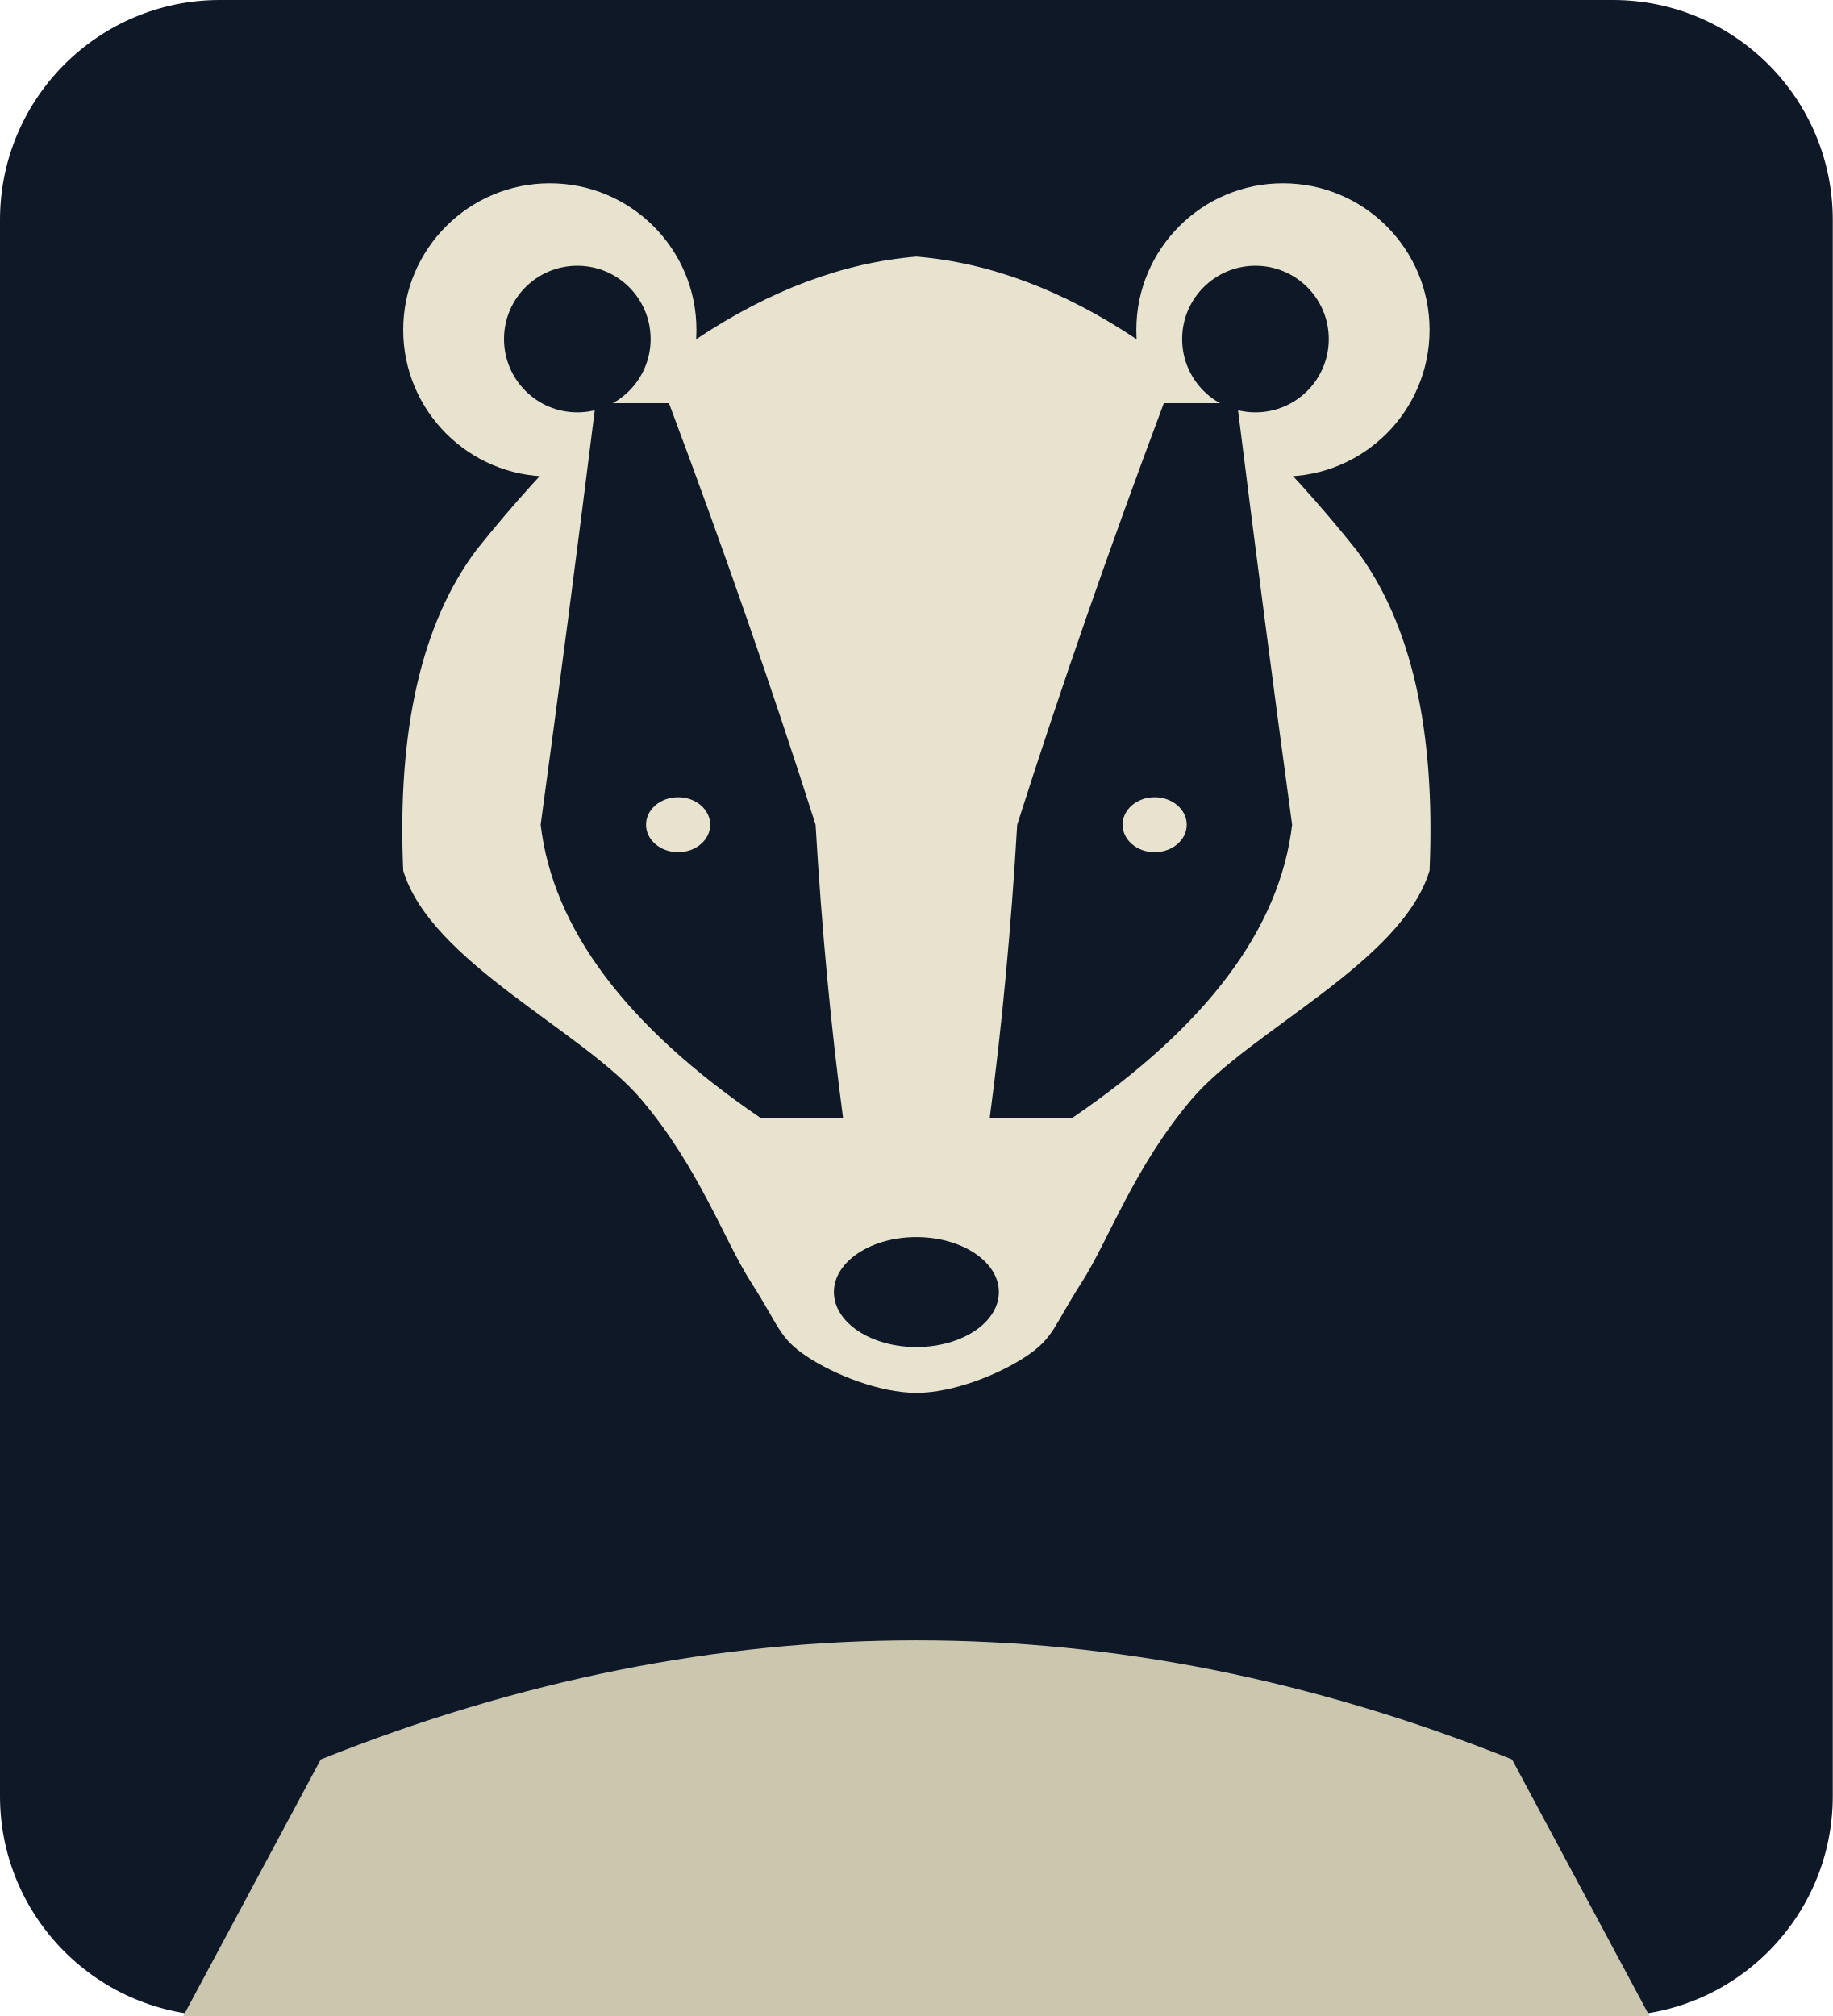
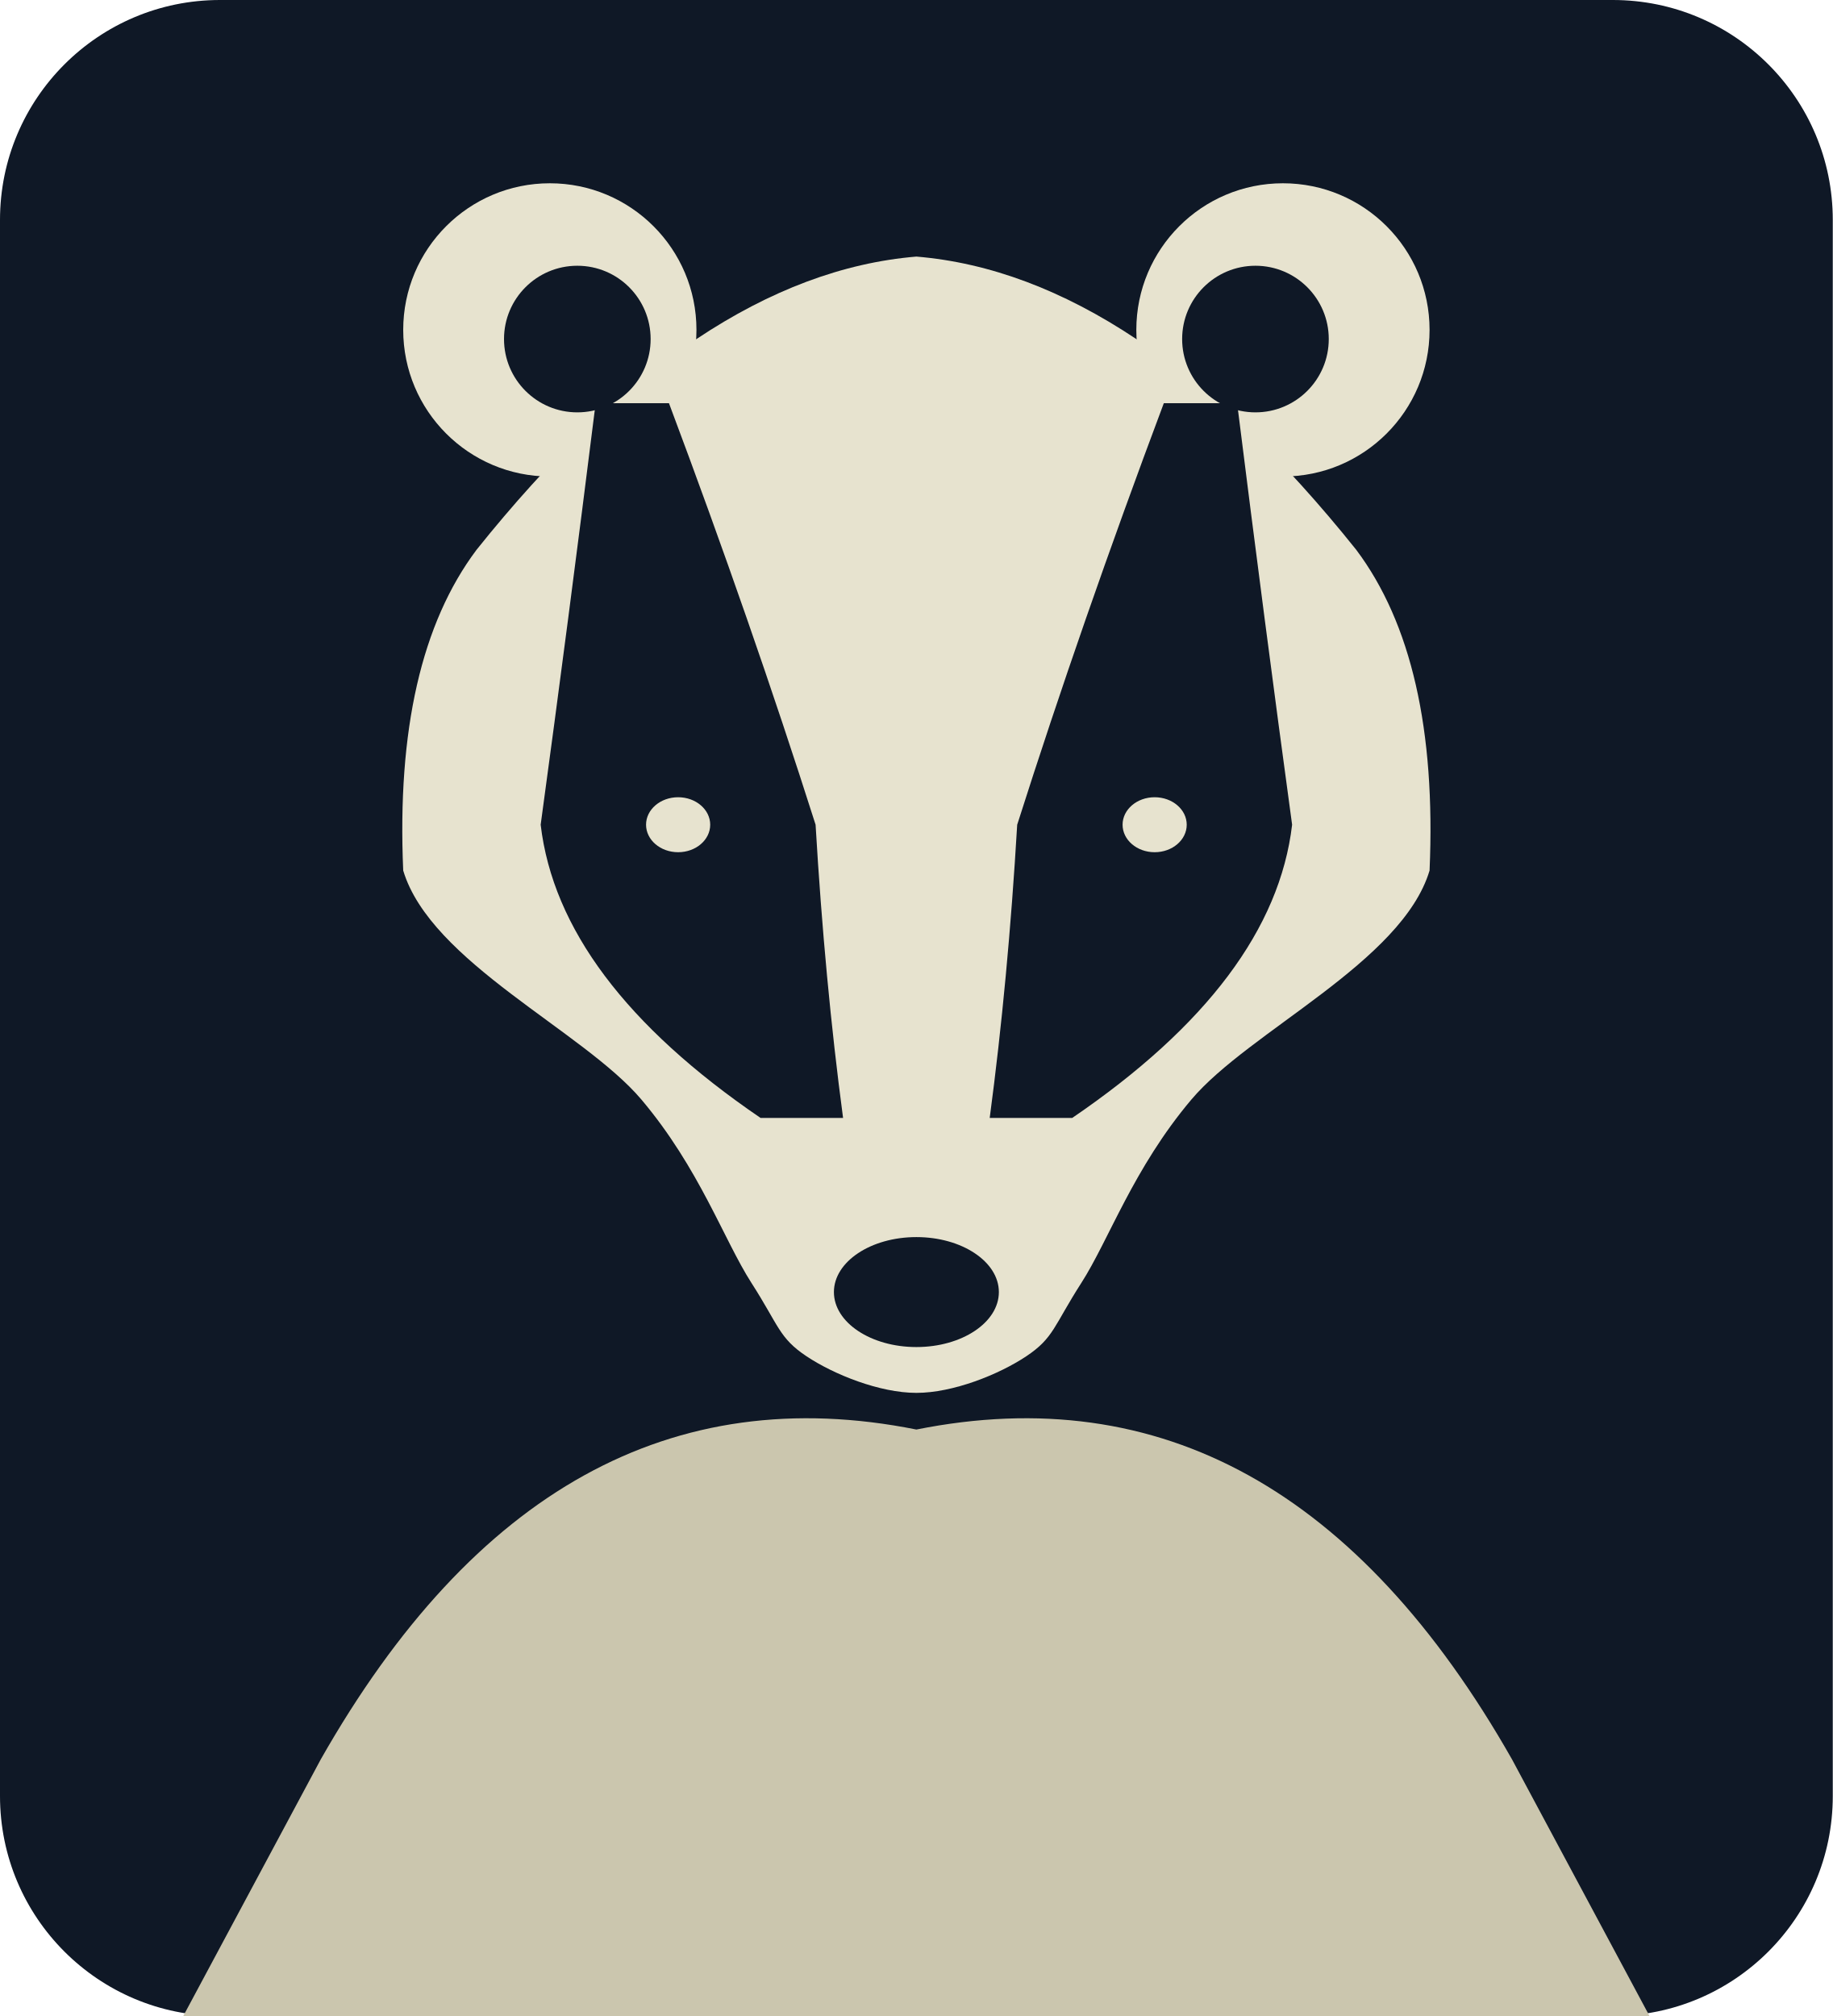
<svg xmlns="http://www.w3.org/2000/svg" viewBox="0 0 200 220">
  <rect width="200" height="220" rx="24" fill="#0f1826" />
-   <path fill="#cbc6ae" d="M20,220 L35,192 Q100,166 165,192 L180,220 Z" />
+   <path fill="#cbc6ae" d="M20,220 L35,192 Q60,148 100,156 Q140,148 165,192 L180,220 Z" />
  <path fill="#e7e3cf" d="M100,28                           Q124,30 148,60                           Q157,72 156,95                           C153,105 136.33,112.5 130,120                           C123.67,127.5 121,135.33 118,140                           C115,144.67 115,146 112,148                           C109,150 104,152 100,152                           C96,152 91,150 88,148                           C85,146 85,144.67 82,140                           C79,135.33 76.33,127.5 70,120                           C63.67,112.5 47,105 44,95                           Q43,72 52,60                           Q76,30 100,28 Z" />
  <circle fill="#e7e3cf" cx="60" cy="36" r="16" />
  <circle fill="#e7e3cf" cx="140" cy="36" r="16" />
  <path fill="#0f1826" d="M135,44 Q138,68 141,90 Q139,107 117,122                                 L108,122 Q110,107 111,90 Q118,68 127,44 Z" />
  <path fill="#0f1826" d="M65,44 Q62,68 59,90 Q61,107 83,122                                 L92,122 Q90,107 89,90 Q82,68 73,44 Z" />
  <circle fill="#0f1826" cx="63" cy="37" r="8" />
  <circle fill="#0f1826" cx="137" cy="37" r="8" />
  <ellipse fill="#0f1826" cx="100" cy="141" rx="9" ry="6" />
  <ellipse fill="#e7e3cf" cx="74" cy="90" rx="3.5" ry="3" />
  <ellipse fill="#e7e3cf" cx="126" cy="90" rx="3.5" ry="3" />
</svg>
